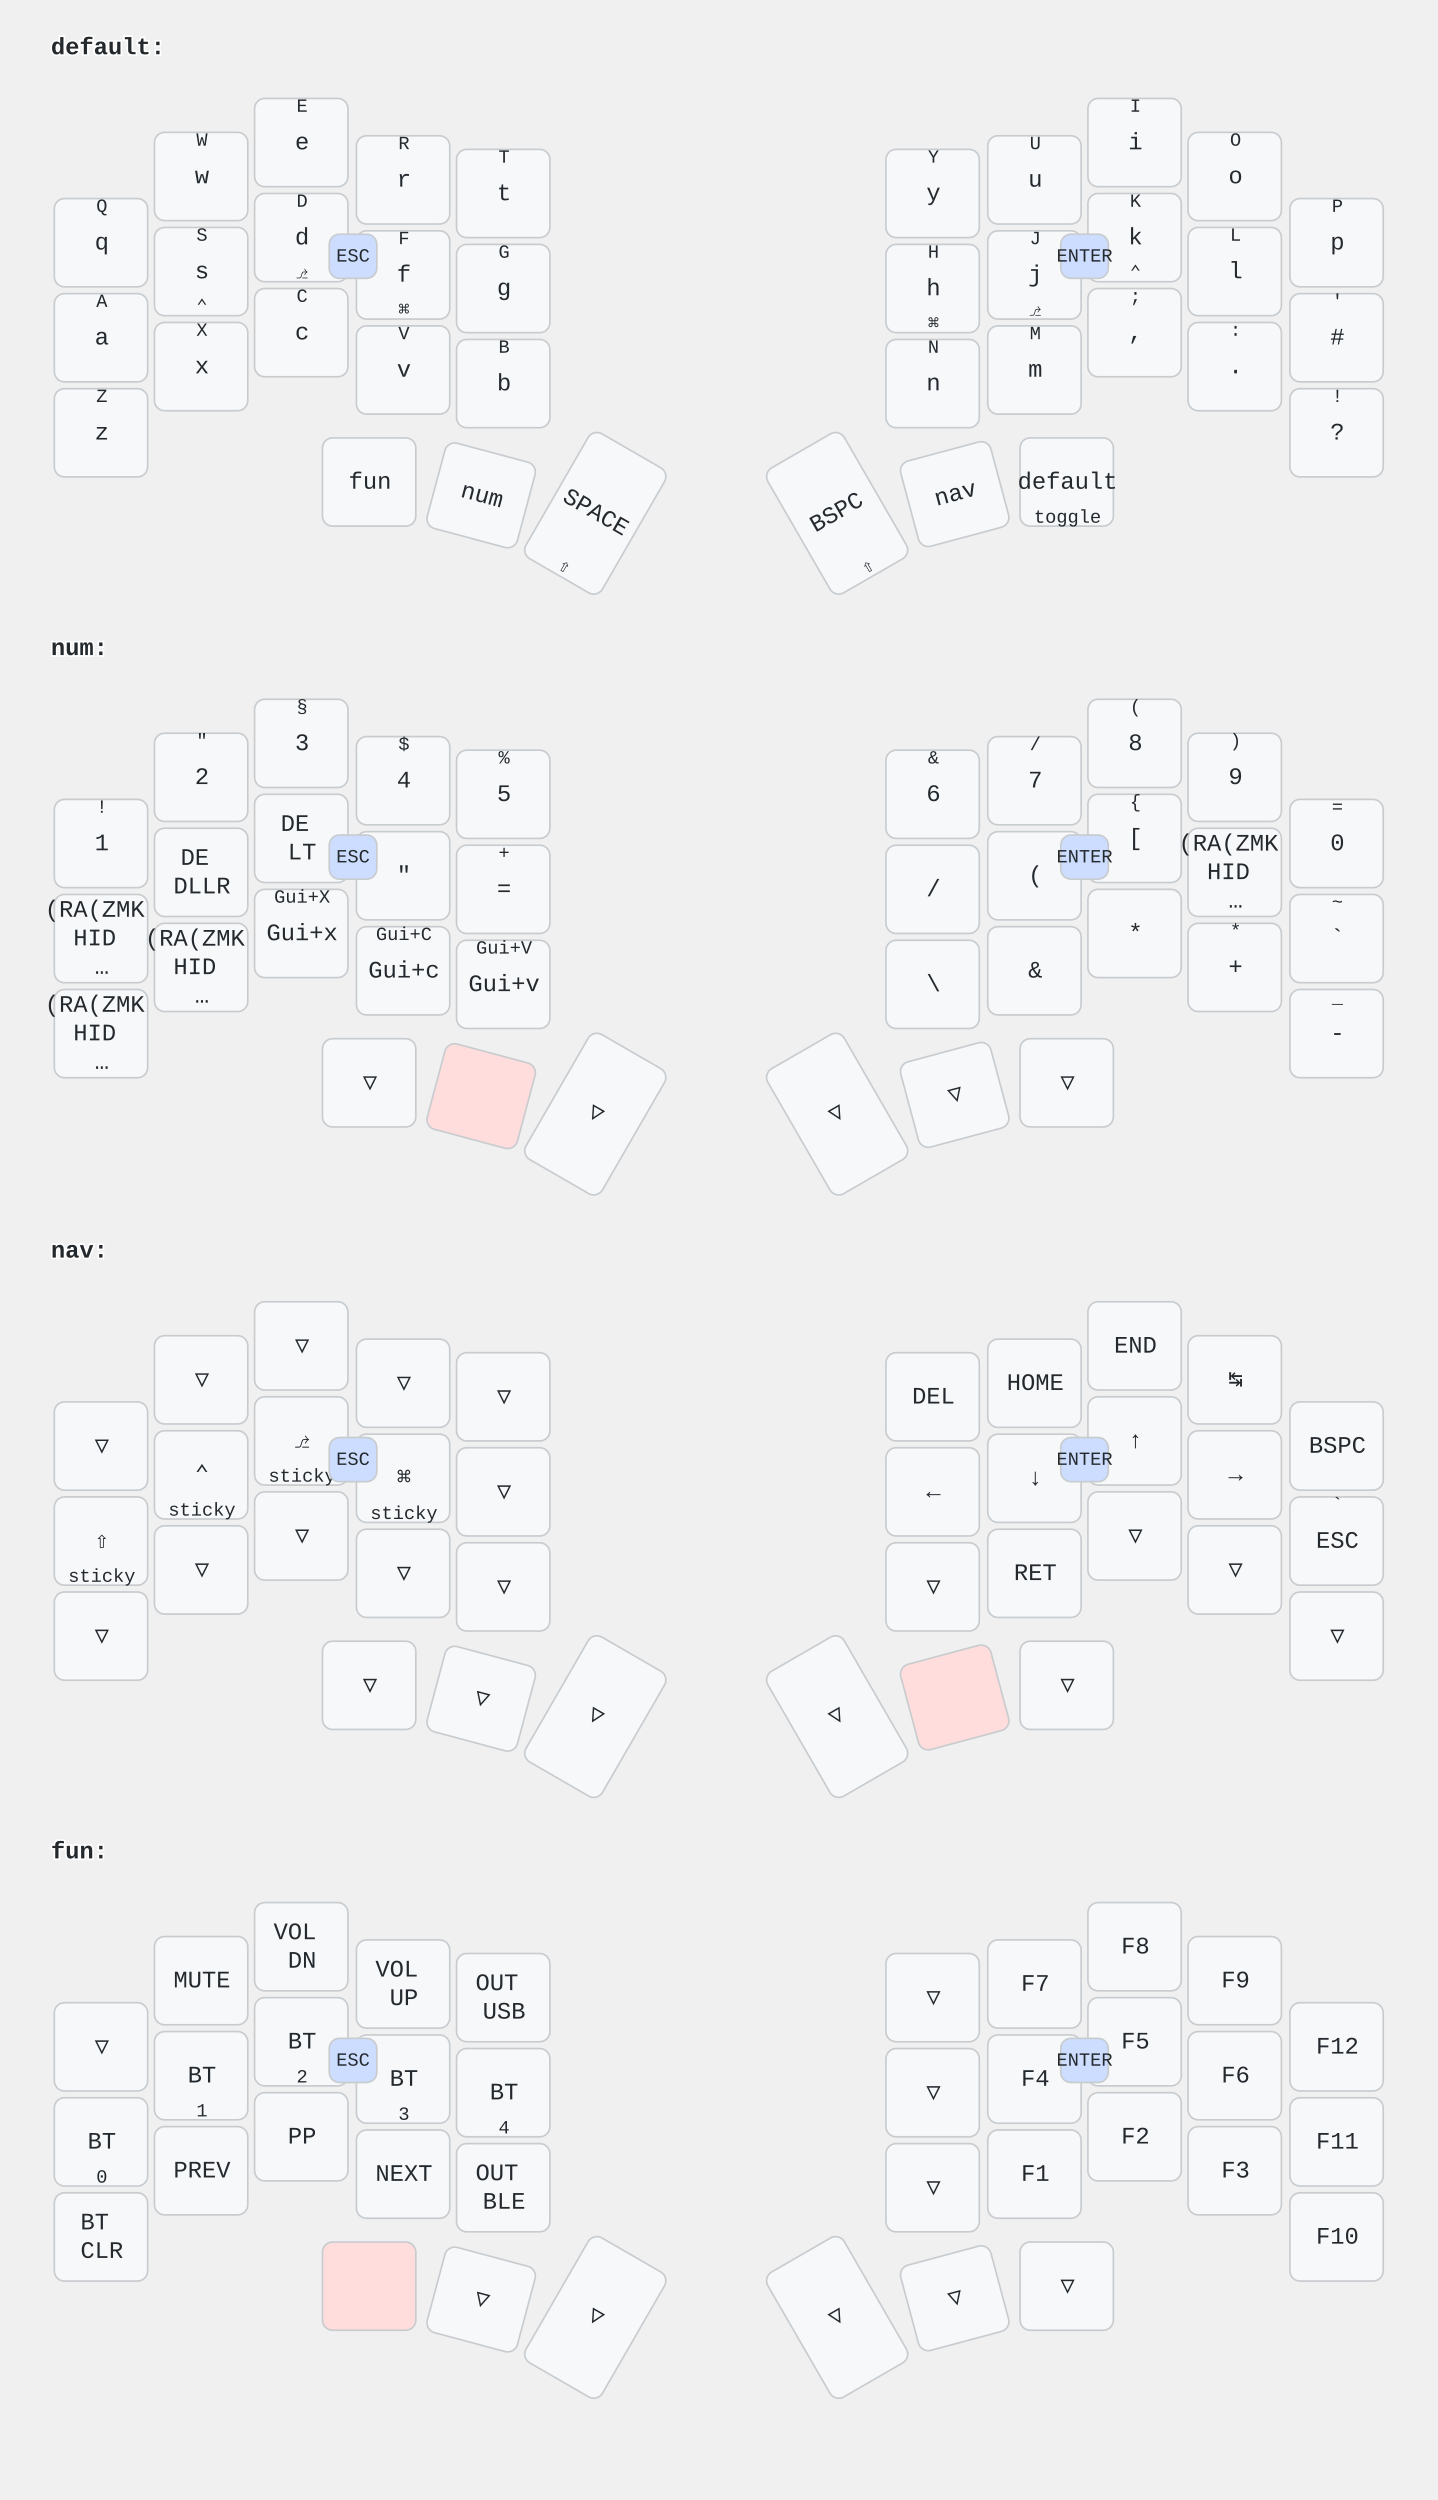
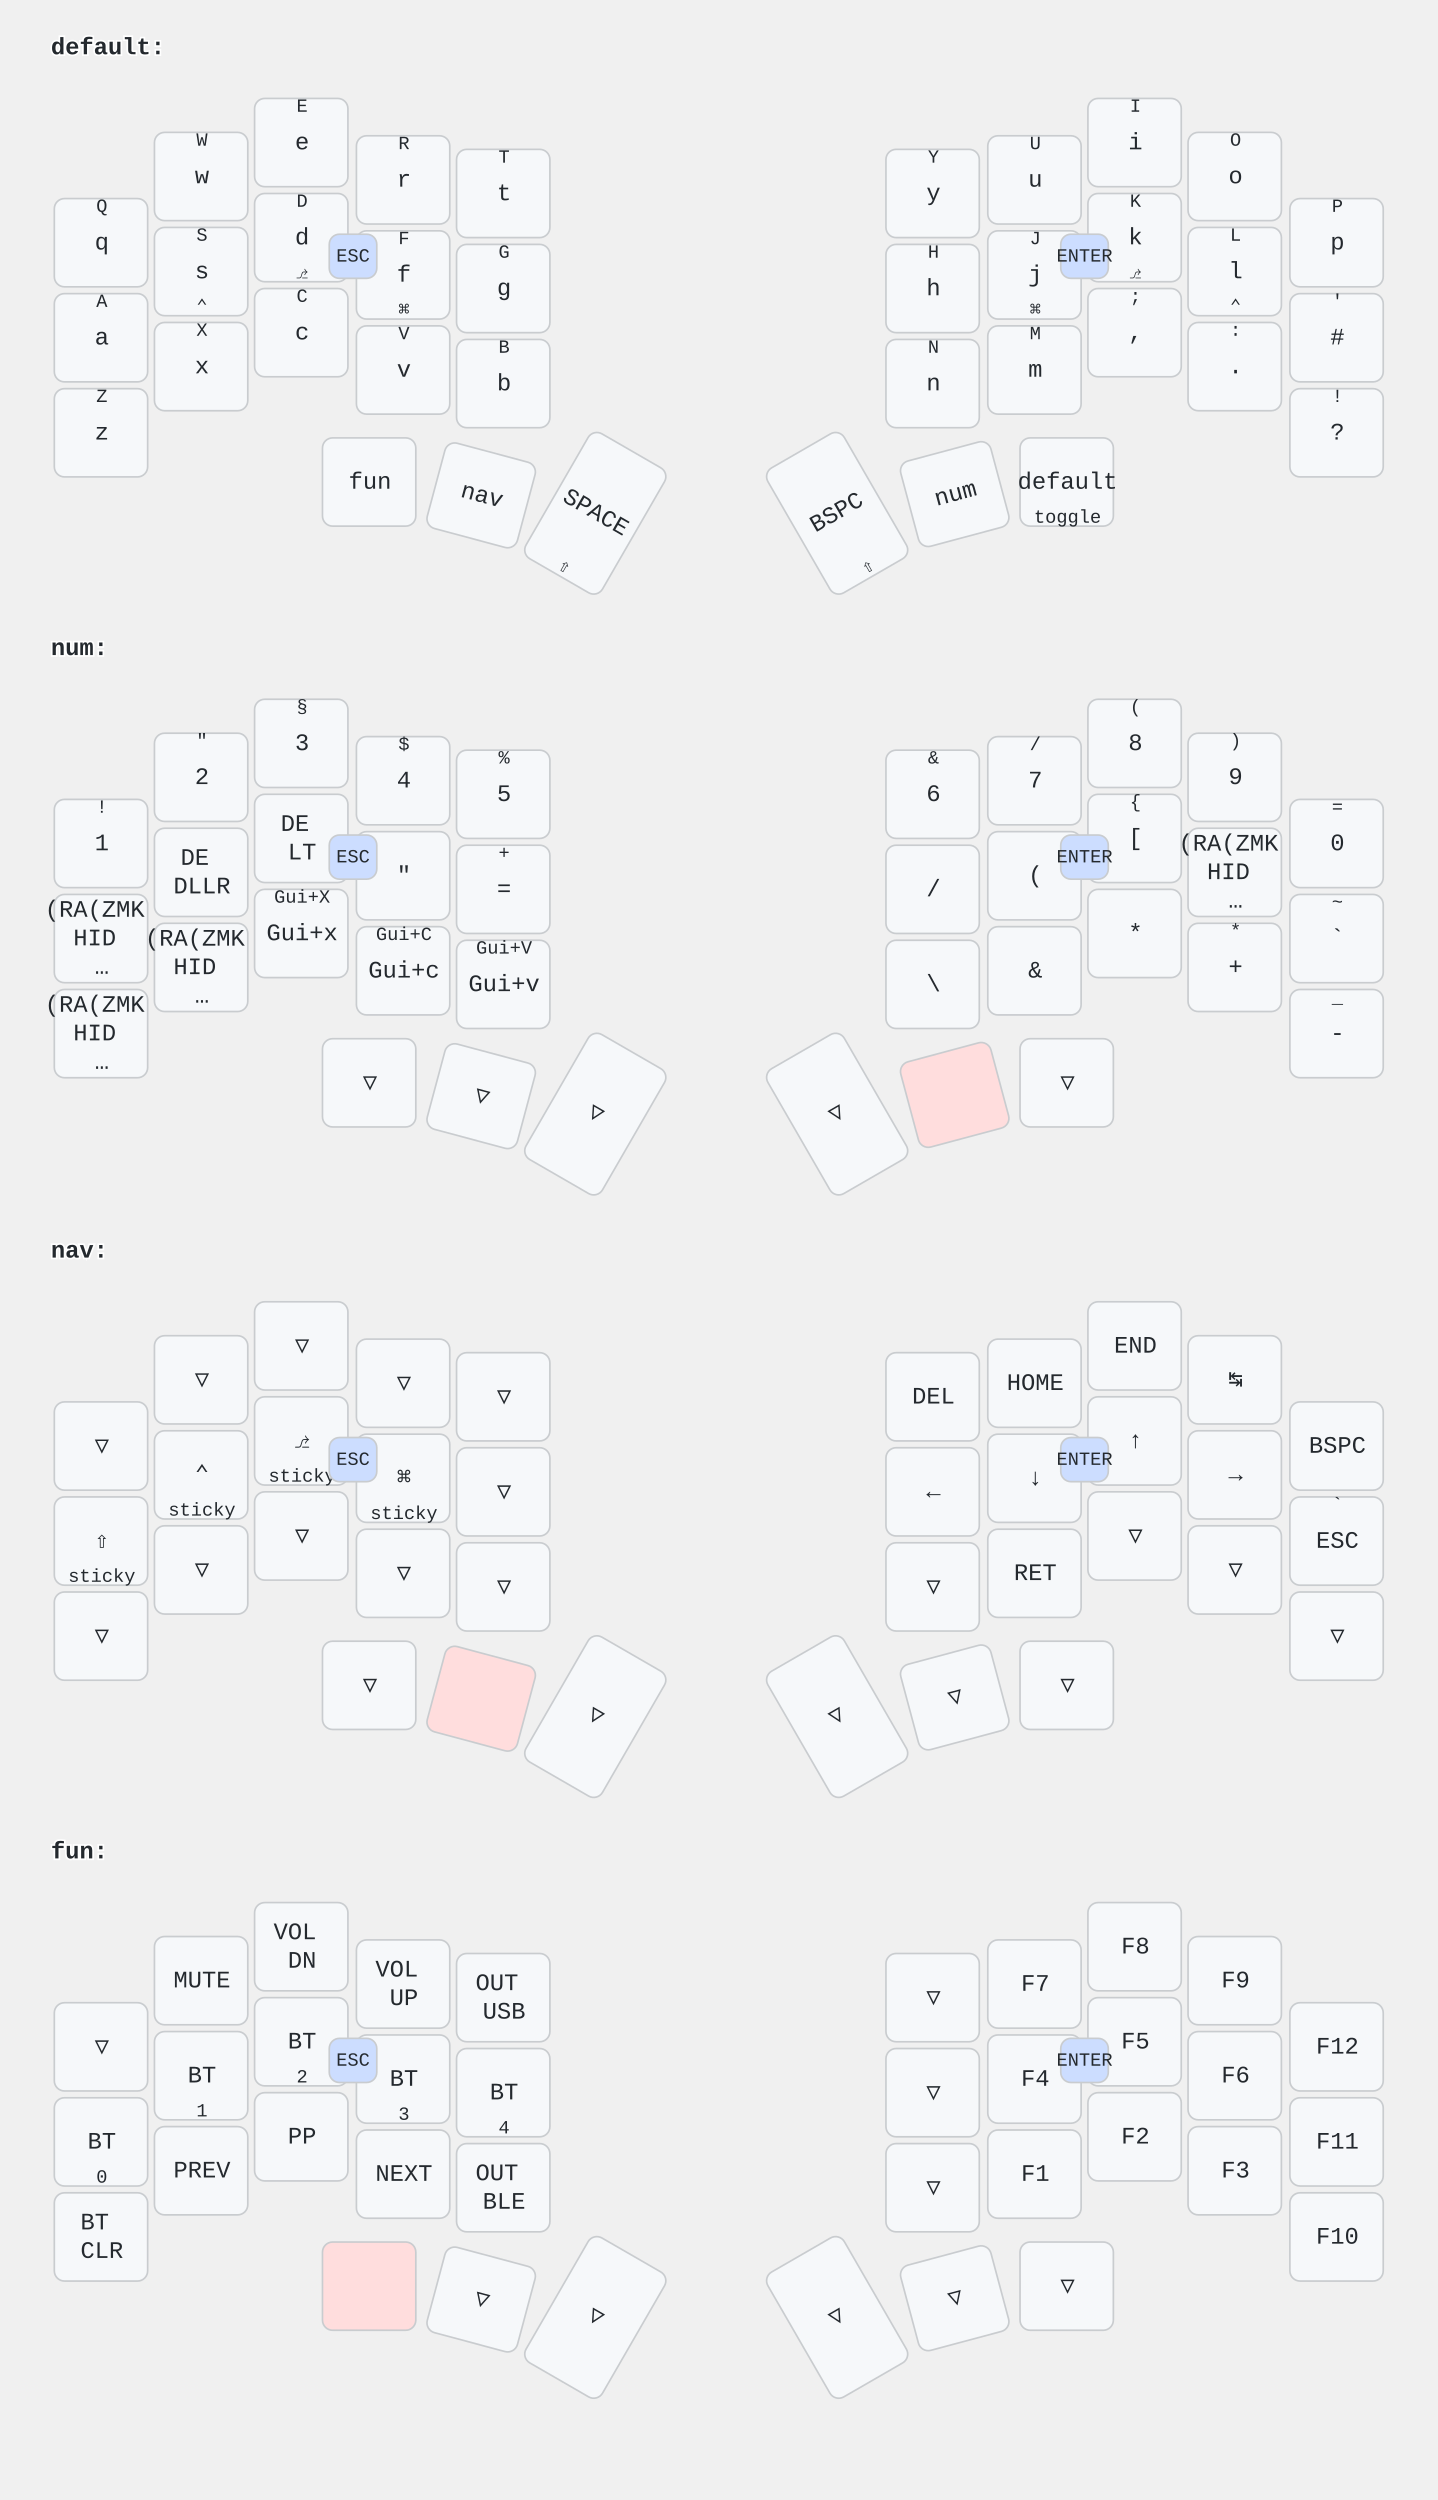
<svg xmlns="http://www.w3.org/2000/svg" width="847" height="1473" viewBox="0 0 847 1473" class="keymap">
  <style>/* font and background color specifications */
svg {
    font-family: SFMono-Regular,Consolas,Liberation Mono,Menlo,monospace;
    font-size: 14px;
    font-kerning: normal;
    text-rendering: optimizeLegibility;
    fill: #24292e;
}

/* default key styling */
rect {
    fill: #f6f8fa;
    stroke: #c9cccf;
    stroke-width: 1;
}

/* color accent for combo boxes */
rect.combo {
    fill: #cdf;
}

/* color accent for held keys */
rect.held, rect.combo.held {
    fill: #fdd;
}

/* color accent for ghost (optional) keys */
rect.ghost, rect.combo.ghost {
    fill: #ddd;
}

text {
    text-anchor: middle;
    dominant-baseline: middle;
}

/* styling for layer labels */
text.label {
    font-weight: bold;
    text-anchor: start;
    stroke: white;
    stroke-width: 2;
    paint-order: stroke;
}

/* styling for combo tap, and key hold/shifted label text */
text.combo, text.hold, text.shifted {
    font-size: 11px;
}

text.hold {
    text-anchor: middle;
    dominant-baseline: auto;
}

text.shifted {
    text-anchor: middle;
    dominant-baseline: hanging;
}

/* styling for hold/shifted label text in combo box */
text.combo.hold, text.combo.shifted {
    font-size: 8px;
}

/* styling for combo dendrons */
path {
    stroke-width: 1;
    stroke: gray;
    fill: none;
}
</style>
  <g transform="translate(30, 0)" class="layer-default">
    <text x="0" y="28" class="label" id="default">default:</text>
    <g transform="translate(0, 56)">
      <g transform="translate(30, 87)" class="key keypos-0">
        <rect rx="6" ry="6" x="-28" y="-26" width="55" height="52" class="key" />
        <text x="0" y="0" class="key tap">q</text>
        <text x="0" y="-24" class="key shifted">Q</text>
      </g>
      <g transform="translate(89, 48)" class="key keypos-1">
        <rect rx="6" ry="6" x="-28" y="-26" width="55" height="52" class="key" />
        <text x="0" y="0" class="key tap">w</text>
        <text x="0" y="-24" class="key shifted">W</text>
      </g>
      <g transform="translate(148, 28)" class="key keypos-2">
        <rect rx="6" ry="6" x="-28" y="-26" width="55" height="52" class="key" />
        <text x="0" y="0" class="key tap">e</text>
        <text x="0" y="-24" class="key shifted">E</text>
      </g>
      <g transform="translate(208, 50)" class="key keypos-3">
        <rect rx="6" ry="6" x="-28" y="-26" width="55" height="52" class="key" />
        <text x="0" y="0" class="key tap">r</text>
        <text x="0" y="-24" class="key shifted">R</text>
      </g>
      <g transform="translate(267, 58)" class="key keypos-4">
        <rect rx="6" ry="6" x="-28" y="-26" width="55" height="52" class="key" />
        <text x="0" y="0" class="key tap">t</text>
        <text x="0" y="-24" class="key shifted">T</text>
      </g>
      <g transform="translate(520, 58)" class="key keypos-5">
        <rect rx="6" ry="6" x="-28" y="-26" width="55" height="52" class="key" />
        <text x="0" y="0" class="key tap">y</text>
        <text x="0" y="-24" class="key shifted">Y</text>
      </g>
      <g transform="translate(580, 50)" class="key keypos-6">
        <rect rx="6" ry="6" x="-28" y="-26" width="55" height="52" class="key" />
        <text x="0" y="0" class="key tap">u</text>
        <text x="0" y="-24" class="key shifted">U</text>
      </g>
      <g transform="translate(639, 28)" class="key keypos-7">
        <rect rx="6" ry="6" x="-28" y="-26" width="55" height="52" class="key" />
        <text x="0" y="0" class="key tap">i</text>
        <text x="0" y="-24" class="key shifted">I</text>
      </g>
      <g transform="translate(698, 48)" class="key keypos-8">
        <rect rx="6" ry="6" x="-28" y="-26" width="55" height="52" class="key" />
        <text x="0" y="0" class="key tap">o</text>
        <text x="0" y="-24" class="key shifted">O</text>
      </g>
      <g transform="translate(758, 87)" class="key keypos-9">
        <rect rx="6" ry="6" x="-28" y="-26" width="55" height="52" class="key" />
        <text x="0" y="0" class="key tap">p</text>
        <text x="0" y="-24" class="key shifted">P</text>
      </g>
      <g transform="translate(30, 143)" class="key keypos-10">
        <rect rx="6" ry="6" x="-28" y="-26" width="55" height="52" class="key" />
        <text x="0" y="0" class="key tap">a</text>
        <text x="0" y="-24" class="key shifted">A</text>
      </g>
      <g transform="translate(89, 104)" class="key keypos-11">
        <rect rx="6" ry="6" x="-28" y="-26" width="55" height="52" class="key" />
        <text x="0" y="0" class="key tap">s</text>
        <text x="0" y="24" class="key hold">⌃</text>
        <text x="0" y="-24" class="key shifted">S</text>
      </g>
      <g transform="translate(148, 84)" class="key keypos-12">
        <rect rx="6" ry="6" x="-28" y="-26" width="55" height="52" class="key" />
        <text x="0" y="0" class="key tap">d</text>
        <text x="0" y="24" class="key hold">⎇</text>
        <text x="0" y="-24" class="key shifted">D</text>
      </g>
      <g transform="translate(208, 106)" class="key keypos-13">
        <rect rx="6" ry="6" x="-28" y="-26" width="55" height="52" class="key" />
        <text x="0" y="0" class="key tap">f</text>
        <text x="0" y="24" class="key hold">⌘</text>
        <text x="0" y="-24" class="key shifted">F</text>
      </g>
      <g transform="translate(267, 114)" class="key keypos-14">
        <rect rx="6" ry="6" x="-28" y="-26" width="55" height="52" class="key" />
        <text x="0" y="0" class="key tap">g</text>
        <text x="0" y="-24" class="key shifted">G</text>
      </g>
      <g transform="translate(520, 114)" class="key keypos-15">
        <rect rx="6" ry="6" x="-28" y="-26" width="55" height="52" class="key" />
        <text x="0" y="0" class="key tap">h</text>
+         <text x="0" y="-24" class="key shifted">H</text>
+       </g>
+       <g transform="translate(580, 106)" class="key keypos-16">
+         <rect rx="6" ry="6" x="-28" y="-26" width="55" height="52" class="key" />
+         <text x="0" y="0" class="key tap">j</text>
        <text x="0" y="24" class="key hold">⌘</text>
-         <text x="0" y="-24" class="key shifted">H</text>
-       </g>
-       <g transform="translate(580, 106)" class="key keypos-16">
-         <rect rx="6" ry="6" x="-28" y="-26" width="55" height="52" class="key" />
-         <text x="0" y="0" class="key tap">j</text>
+         <text x="0" y="-24" class="key shifted">J</text>
+       </g>
+       <g transform="translate(639, 84)" class="key keypos-17">
+         <rect rx="6" ry="6" x="-28" y="-26" width="55" height="52" class="key" />
+         <text x="0" y="0" class="key tap">k</text>
        <text x="0" y="24" class="key hold">⎇</text>
-         <text x="0" y="-24" class="key shifted">J</text>
-       </g>
-       <g transform="translate(639, 84)" class="key keypos-17">
-         <rect rx="6" ry="6" x="-28" y="-26" width="55" height="52" class="key" />
-         <text x="0" y="0" class="key tap">k</text>
+         <text x="0" y="-24" class="key shifted">K</text>
+       </g>
+       <g transform="translate(698, 104)" class="key keypos-18">
+         <rect rx="6" ry="6" x="-28" y="-26" width="55" height="52" class="key" />
+         <text x="0" y="0" class="key tap">l</text>
        <text x="0" y="24" class="key hold">⌃</text>
-         <text x="0" y="-24" class="key shifted">K</text>
-       </g>
-       <g transform="translate(698, 104)" class="key keypos-18">
-         <rect rx="6" ry="6" x="-28" y="-26" width="55" height="52" class="key" />
-         <text x="0" y="0" class="key tap">l</text>
        <text x="0" y="-24" class="key shifted">L</text>
      </g>
      <g transform="translate(758, 143)" class="key keypos-19">
        <rect rx="6" ry="6" x="-28" y="-26" width="55" height="52" class="key" />
        <text x="0" y="0" class="key tap">#</text>
        <text x="0" y="-24" class="key shifted">'</text>
      </g>
      <g transform="translate(30, 199)" class="key keypos-20">
        <rect rx="6" ry="6" x="-28" y="-26" width="55" height="52" class="key" />
        <text x="0" y="0" class="key tap">z</text>
        <text x="0" y="-24" class="key shifted">Z</text>
      </g>
      <g transform="translate(89, 160)" class="key keypos-21">
        <rect rx="6" ry="6" x="-28" y="-26" width="55" height="52" class="key" />
        <text x="0" y="0" class="key tap">x</text>
        <text x="0" y="-24" class="key shifted">X</text>
      </g>
      <g transform="translate(148, 140)" class="key keypos-22">
        <rect rx="6" ry="6" x="-28" y="-26" width="55" height="52" class="key" />
        <text x="0" y="0" class="key tap">c</text>
        <text x="0" y="-24" class="key shifted">C</text>
      </g>
      <g transform="translate(208, 162)" class="key keypos-23">
        <rect rx="6" ry="6" x="-28" y="-26" width="55" height="52" class="key" />
        <text x="0" y="0" class="key tap">v</text>
        <text x="0" y="-24" class="key shifted">V</text>
      </g>
      <g transform="translate(267, 170)" class="key keypos-24">
        <rect rx="6" ry="6" x="-28" y="-26" width="55" height="52" class="key" />
        <text x="0" y="0" class="key tap">b</text>
        <text x="0" y="-24" class="key shifted">B</text>
      </g>
      <g transform="translate(520, 170)" class="key keypos-25">
        <rect rx="6" ry="6" x="-28" y="-26" width="55" height="52" class="key" />
        <text x="0" y="0" class="key tap">n</text>
        <text x="0" y="-24" class="key shifted">N</text>
      </g>
      <g transform="translate(580, 162)" class="key keypos-26">
        <rect rx="6" ry="6" x="-28" y="-26" width="55" height="52" class="key" />
        <text x="0" y="0" class="key tap">m</text>
        <text x="0" y="-24" class="key shifted">M</text>
      </g>
      <g transform="translate(639, 140)" class="key keypos-27">
        <rect rx="6" ry="6" x="-28" y="-26" width="55" height="52" class="key" />
        <text x="0" y="0" class="key tap">,</text>
        <text x="0" y="-24" class="key shifted">;</text>
      </g>
      <g transform="translate(698, 160)" class="key keypos-28">
        <rect rx="6" ry="6" x="-28" y="-26" width="55" height="52" class="key" />
        <text x="0" y="0" class="key tap">.</text>
        <text x="0" y="-24" class="key shifted">:</text>
      </g>
      <g transform="translate(758, 199)" class="key keypos-29">
        <rect rx="6" ry="6" x="-28" y="-26" width="55" height="52" class="key" />
        <text x="0" y="0" class="key tap">?</text>
        <text x="0" y="-24" class="key shifted">!</text>
      </g>
      <g transform="translate(188, 228)" class="key keypos-30">
        <rect rx="6" ry="6" x="-28" y="-26" width="55" height="52" class="key" />
        <a href="#fun">
          <text x="0" y="0" class="key tap layer-activator">fun</text>
        </a>
      </g>
      <g transform="translate(254, 236) rotate(15.0)" class="key keypos-31">
        <rect rx="6" ry="6" x="-28" y="-26" width="55" height="52" class="key" />
-         <a href="#num">
-           <text x="0" y="0" class="key tap layer-activator">num</text>
+         <a href="#nav">
+           <text x="0" y="0" class="key tap layer-activator">nav</text>
        </a>
      </g>
      <g transform="translate(321, 246) rotate(30.0)" class="key keypos-32">
        <rect rx="6" ry="6" x="-26" y="-42" width="52" height="85" class="key" />
        <text x="0" y="0" class="key tap">SPACE</text>
        <text x="0" y="40" class="key hold">⇧</text>
      </g>
      <g transform="translate(463, 246) rotate(-30.0)" class="key keypos-33">
        <rect rx="6" ry="6" x="-26" y="-42" width="52" height="85" class="key" />
        <text x="0" y="0" class="key tap">BSPC</text>
        <text x="0" y="40" class="key hold">⇧</text>
      </g>
      <g transform="translate(533, 235) rotate(-15.0)" class="key keypos-34">
        <rect rx="6" ry="6" x="-28" y="-26" width="55" height="52" class="key" />
-         <a href="#nav">
-           <text x="0" y="0" class="key tap layer-activator">nav</text>
+         <a href="#num">
+           <text x="0" y="0" class="key tap layer-activator">num</text>
        </a>
      </g>
      <g transform="translate(599, 228)" class="key keypos-35">
        <rect rx="6" ry="6" x="-28" y="-26" width="55" height="52" class="key" />
        <a href="#default">
          <text x="0" y="0" class="key tap layer-activator">default</text>
        </a>
        <text x="0" y="24" class="key hold">toggle</text>
      </g>
      <g class="combo combopos-0">
        <rect rx="6" ry="6" x="164" y="82" width="28" height="26" class="combo" />
        <text x="178" y="95" class="combo tap">ESC</text>
      </g>
      <g class="combo combopos-1">
        <rect rx="6" ry="6" x="595" y="82" width="28" height="26" class="combo" />
        <text x="609" y="95" class="combo tap">ENTER</text>
      </g>
    </g>
  </g>
  <g transform="translate(30, 354)" class="layer-num">
    <text x="0" y="28" class="label" id="num">num:</text>
    <g transform="translate(0, 56)">
      <g transform="translate(30, 87)" class="key keypos-0">
        <rect rx="6" ry="6" x="-28" y="-26" width="55" height="52" class="key" />
        <text x="0" y="0" class="key tap">1</text>
        <text x="0" y="-24" class="key shifted">!</text>
      </g>
      <g transform="translate(89, 48)" class="key keypos-1">
        <rect rx="6" ry="6" x="-28" y="-26" width="55" height="52" class="key" />
        <text x="0" y="0" class="key tap">2</text>
        <text x="0" y="-24" class="key shifted">"</text>
      </g>
      <g transform="translate(148, 28)" class="key keypos-2">
        <rect rx="6" ry="6" x="-28" y="-26" width="55" height="52" class="key" />
        <text x="0" y="0" class="key tap">3</text>
        <text x="0" y="-24" class="key shifted">§</text>
      </g>
      <g transform="translate(208, 50)" class="key keypos-3">
        <rect rx="6" ry="6" x="-28" y="-26" width="55" height="52" class="key" />
        <text x="0" y="0" class="key tap">4</text>
        <text x="0" y="-24" class="key shifted">$</text>
      </g>
      <g transform="translate(267, 58)" class="key keypos-4">
        <rect rx="6" ry="6" x="-28" y="-26" width="55" height="52" class="key" />
        <text x="0" y="0" class="key tap">5</text>
        <text x="0" y="-24" class="key shifted">%</text>
      </g>
      <g transform="translate(520, 58)" class="key keypos-5">
        <rect rx="6" ry="6" x="-28" y="-26" width="55" height="52" class="key" />
        <text x="0" y="0" class="key tap">6</text>
        <text x="0" y="-24" class="key shifted">&amp;</text>
      </g>
      <g transform="translate(580, 50)" class="key keypos-6">
        <rect rx="6" ry="6" x="-28" y="-26" width="55" height="52" class="key" />
        <text x="0" y="0" class="key tap">7</text>
        <text x="0" y="-24" class="key shifted">/</text>
      </g>
      <g transform="translate(639, 28)" class="key keypos-7">
        <rect rx="6" ry="6" x="-28" y="-26" width="55" height="52" class="key" />
        <text x="0" y="0" class="key tap">8</text>
        <text x="0" y="-24" class="key shifted">(</text>
      </g>
      <g transform="translate(698, 48)" class="key keypos-8">
        <rect rx="6" ry="6" x="-28" y="-26" width="55" height="52" class="key" />
        <text x="0" y="0" class="key tap">9</text>
        <text x="0" y="-24" class="key shifted">)</text>
      </g>
      <g transform="translate(758, 87)" class="key keypos-9">
        <rect rx="6" ry="6" x="-28" y="-26" width="55" height="52" class="key" />
        <text x="0" y="0" class="key tap">0</text>
        <text x="0" y="-24" class="key shifted">=</text>
      </g>
      <g transform="translate(30, 143)" class="key keypos-10">
        <rect rx="6" ry="6" x="-28" y="-26" width="55" height="52" class="key" />
        <text x="0" y="0" class="key tap">
          <tspan x="0" dy="-1.2em">(RA(ZMK</tspan>
          <tspan x="0" dy="1.2em">HID</tspan>
          <tspan x="0" dy="1.2em">…</tspan>
        </text>
      </g>
      <g transform="translate(89, 104)" class="key keypos-11">
        <rect rx="6" ry="6" x="-28" y="-26" width="55" height="52" class="key" />
        <text x="0" y="0" class="key tap">
          <tspan x="0" dy="-0.6em">DE</tspan>
          <tspan x="0" dy="1.2em">DLLR</tspan>
        </text>
      </g>
      <g transform="translate(148, 84)" class="key keypos-12">
        <rect rx="6" ry="6" x="-28" y="-26" width="55" height="52" class="key" />
        <text x="0" y="0" class="key tap">
          <tspan x="0" dy="-0.6em">DE</tspan>
          <tspan x="0" dy="1.2em">LT</tspan>
        </text>
      </g>
      <g transform="translate(208, 106)" class="key keypos-13">
        <rect rx="6" ry="6" x="-28" y="-26" width="55" height="52" class="key" />
        <text x="0" y="0" class="key tap">"</text>
      </g>
      <g transform="translate(267, 114)" class="key keypos-14">
        <rect rx="6" ry="6" x="-28" y="-26" width="55" height="52" class="key" />
        <text x="0" y="0" class="key tap">=</text>
        <text x="0" y="-24" class="key shifted">+</text>
      </g>
      <g transform="translate(520, 114)" class="key keypos-15">
        <rect rx="6" ry="6" x="-28" y="-26" width="55" height="52" class="key" />
        <text x="0" y="0" class="key tap">/</text>
      </g>
      <g transform="translate(580, 106)" class="key keypos-16">
        <rect rx="6" ry="6" x="-28" y="-26" width="55" height="52" class="key" />
        <text x="0" y="0" class="key tap">(</text>
      </g>
      <g transform="translate(639, 84)" class="key keypos-17">
        <rect rx="6" ry="6" x="-28" y="-26" width="55" height="52" class="key" />
        <text x="0" y="0" class="key tap">[</text>
        <text x="0" y="-24" class="key shifted">{</text>
      </g>
      <g transform="translate(698, 104)" class="key keypos-18">
        <rect rx="6" ry="6" x="-28" y="-26" width="55" height="52" class="key" />
        <text x="0" y="0" class="key tap">
          <tspan x="0" dy="-1.2em">(RA(ZMK</tspan>
          <tspan x="0" dy="1.2em">HID</tspan>
          <tspan x="0" dy="1.2em">…</tspan>
        </text>
      </g>
      <g transform="translate(758, 143)" class="key keypos-19">
        <rect rx="6" ry="6" x="-28" y="-26" width="55" height="52" class="key" />
        <text x="0" y="0" class="key tap">`</text>
        <text x="0" y="-24" class="key shifted">~</text>
      </g>
      <g transform="translate(30, 199)" class="key keypos-20">
        <rect rx="6" ry="6" x="-28" y="-26" width="55" height="52" class="key" />
        <text x="0" y="0" class="key tap">
          <tspan x="0" dy="-1.2em">(RA(ZMK</tspan>
          <tspan x="0" dy="1.2em">HID</tspan>
          <tspan x="0" dy="1.2em">…</tspan>
        </text>
      </g>
      <g transform="translate(89, 160)" class="key keypos-21">
        <rect rx="6" ry="6" x="-28" y="-26" width="55" height="52" class="key" />
        <text x="0" y="0" class="key tap">
          <tspan x="0" dy="-1.2em">(RA(ZMK</tspan>
          <tspan x="0" dy="1.2em">HID</tspan>
          <tspan x="0" dy="1.2em">…</tspan>
        </text>
      </g>
      <g transform="translate(148, 140)" class="key keypos-22">
        <rect rx="6" ry="6" x="-28" y="-26" width="55" height="52" class="key" />
        <text x="0" y="0" class="key tap">Gui+x</text>
        <text x="0" y="-24" class="key shifted">Gui+X</text>
      </g>
      <g transform="translate(208, 162)" class="key keypos-23">
        <rect rx="6" ry="6" x="-28" y="-26" width="55" height="52" class="key" />
        <text x="0" y="0" class="key tap">Gui+c</text>
        <text x="0" y="-24" class="key shifted">Gui+C</text>
      </g>
      <g transform="translate(267, 170)" class="key keypos-24">
        <rect rx="6" ry="6" x="-28" y="-26" width="55" height="52" class="key" />
        <text x="0" y="0" class="key tap">Gui+v</text>
        <text x="0" y="-24" class="key shifted">Gui+V</text>
      </g>
      <g transform="translate(520, 170)" class="key keypos-25">
        <rect rx="6" ry="6" x="-28" y="-26" width="55" height="52" class="key" />
        <text x="0" y="0" class="key tap">\</text>
      </g>
      <g transform="translate(580, 162)" class="key keypos-26">
        <rect rx="6" ry="6" x="-28" y="-26" width="55" height="52" class="key" />
        <text x="0" y="0" class="key tap">&amp;</text>
      </g>
      <g transform="translate(639, 140)" class="key keypos-27">
        <rect rx="6" ry="6" x="-28" y="-26" width="55" height="52" class="key" />
        <text x="0" y="0" class="key tap">*</text>
      </g>
      <g transform="translate(698, 160)" class="key keypos-28">
        <rect rx="6" ry="6" x="-28" y="-26" width="55" height="52" class="key" />
        <text x="0" y="0" class="key tap">+</text>
        <text x="0" y="-24" class="key shifted">*</text>
      </g>
      <g transform="translate(758, 199)" class="key keypos-29">
        <rect rx="6" ry="6" x="-28" y="-26" width="55" height="52" class="key" />
        <text x="0" y="0" class="key tap">-</text>
        <text x="0" y="-24" class="key shifted">_</text>
      </g>
      <g transform="translate(188, 228)" class="key trans keypos-30">
        <rect rx="6" ry="6" x="-28" y="-26" width="55" height="52" class="key trans" />
        <text x="0" y="0" class="key trans tap">▽</text>
      </g>
-       <g transform="translate(254, 236) rotate(15.0)" class="key held keypos-31">
-         <rect rx="6" ry="6" x="-28" y="-26" width="55" height="52" class="key held" />
+       <g transform="translate(254, 236) rotate(15.0)" class="key trans keypos-31">
+         <rect rx="6" ry="6" x="-28" y="-26" width="55" height="52" class="key trans" />
+         <text x="0" y="0" class="key trans tap">▽</text>
      </g>
      <g transform="translate(321, 246) rotate(30.0)" class="key trans keypos-32">
        <rect rx="6" ry="6" x="-26" y="-42" width="52" height="85" class="key trans" />
        <text x="0" y="0" class="key trans tap">▽</text>
      </g>
      <g transform="translate(463, 246) rotate(-30.0)" class="key trans keypos-33">
        <rect rx="6" ry="6" x="-26" y="-42" width="52" height="85" class="key trans" />
        <text x="0" y="0" class="key trans tap">▽</text>
      </g>
-       <g transform="translate(533, 235) rotate(-15.0)" class="key trans keypos-34">
-         <rect rx="6" ry="6" x="-28" y="-26" width="55" height="52" class="key trans" />
-         <text x="0" y="0" class="key trans tap">▽</text>
+       <g transform="translate(533, 235) rotate(-15.0)" class="key held keypos-34">
+         <rect rx="6" ry="6" x="-28" y="-26" width="55" height="52" class="key held" />
      </g>
      <g transform="translate(599, 228)" class="key trans keypos-35">
        <rect rx="6" ry="6" x="-28" y="-26" width="55" height="52" class="key trans" />
        <text x="0" y="0" class="key trans tap">▽</text>
      </g>
      <g class="combo combopos-0">
        <rect rx="6" ry="6" x="164" y="82" width="28" height="26" class="combo" />
        <text x="178" y="95" class="combo tap">ESC</text>
      </g>
      <g class="combo combopos-1">
        <rect rx="6" ry="6" x="595" y="82" width="28" height="26" class="combo" />
        <text x="609" y="95" class="combo tap">ENTER</text>
      </g>
    </g>
  </g>
  <g transform="translate(30, 709)" class="layer-nav">
    <text x="0" y="28" class="label" id="nav">nav:</text>
    <g transform="translate(0, 56)">
      <g transform="translate(30, 87)" class="key trans keypos-0">
        <rect rx="6" ry="6" x="-28" y="-26" width="55" height="52" class="key trans" />
        <text x="0" y="0" class="key trans tap">▽</text>
      </g>
      <g transform="translate(89, 48)" class="key trans keypos-1">
        <rect rx="6" ry="6" x="-28" y="-26" width="55" height="52" class="key trans" />
        <text x="0" y="0" class="key trans tap">▽</text>
      </g>
      <g transform="translate(148, 28)" class="key trans keypos-2">
        <rect rx="6" ry="6" x="-28" y="-26" width="55" height="52" class="key trans" />
        <text x="0" y="0" class="key trans tap">▽</text>
      </g>
      <g transform="translate(208, 50)" class="key trans keypos-3">
        <rect rx="6" ry="6" x="-28" y="-26" width="55" height="52" class="key trans" />
        <text x="0" y="0" class="key trans tap">▽</text>
      </g>
      <g transform="translate(267, 58)" class="key trans keypos-4">
        <rect rx="6" ry="6" x="-28" y="-26" width="55" height="52" class="key trans" />
        <text x="0" y="0" class="key trans tap">▽</text>
      </g>
      <g transform="translate(520, 58)" class="key keypos-5">
        <rect rx="6" ry="6" x="-28" y="-26" width="55" height="52" class="key" />
        <text x="0" y="0" class="key tap">DEL</text>
      </g>
      <g transform="translate(580, 50)" class="key keypos-6">
        <rect rx="6" ry="6" x="-28" y="-26" width="55" height="52" class="key" />
        <text x="0" y="0" class="key tap">HOME</text>
      </g>
      <g transform="translate(639, 28)" class="key keypos-7">
        <rect rx="6" ry="6" x="-28" y="-26" width="55" height="52" class="key" />
        <text x="0" y="0" class="key tap">END</text>
      </g>
      <g transform="translate(698, 48)" class="key keypos-8">
        <rect rx="6" ry="6" x="-28" y="-26" width="55" height="52" class="key" />
        <text x="0" y="0" class="key tap">↹</text>
      </g>
      <g transform="translate(758, 87)" class="key keypos-9">
        <rect rx="6" ry="6" x="-28" y="-26" width="55" height="52" class="key" />
        <text x="0" y="0" class="key tap">BSPC</text>
      </g>
      <g transform="translate(30, 143)" class="key keypos-10">
        <rect rx="6" ry="6" x="-28" y="-26" width="55" height="52" class="key" />
        <text x="0" y="0" class="key tap">⇧</text>
        <text x="0" y="24" class="key hold">sticky</text>
      </g>
      <g transform="translate(89, 104)" class="key keypos-11">
        <rect rx="6" ry="6" x="-28" y="-26" width="55" height="52" class="key" />
        <text x="0" y="0" class="key tap">⌃</text>
        <text x="0" y="24" class="key hold">sticky</text>
      </g>
      <g transform="translate(148, 84)" class="key keypos-12">
        <rect rx="6" ry="6" x="-28" y="-26" width="55" height="52" class="key" />
        <text x="0" y="0" class="key tap">⎇</text>
        <text x="0" y="24" class="key hold">sticky</text>
      </g>
      <g transform="translate(208, 106)" class="key keypos-13">
        <rect rx="6" ry="6" x="-28" y="-26" width="55" height="52" class="key" />
        <text x="0" y="0" class="key tap">⌘</text>
        <text x="0" y="24" class="key hold">sticky</text>
      </g>
      <g transform="translate(267, 114)" class="key trans keypos-14">
        <rect rx="6" ry="6" x="-28" y="-26" width="55" height="52" class="key trans" />
        <text x="0" y="0" class="key trans tap">▽</text>
      </g>
      <g transform="translate(520, 114)" class="key keypos-15">
        <rect rx="6" ry="6" x="-28" y="-26" width="55" height="52" class="key" />
        <text x="0" y="0" class="key tap">←</text>
      </g>
      <g transform="translate(580, 106)" class="key keypos-16">
        <rect rx="6" ry="6" x="-28" y="-26" width="55" height="52" class="key" />
        <text x="0" y="0" class="key tap">↓</text>
      </g>
      <g transform="translate(639, 84)" class="key keypos-17">
        <rect rx="6" ry="6" x="-28" y="-26" width="55" height="52" class="key" />
        <text x="0" y="0" class="key tap">↑</text>
      </g>
      <g transform="translate(698, 104)" class="key keypos-18">
        <rect rx="6" ry="6" x="-28" y="-26" width="55" height="52" class="key" />
        <text x="0" y="0" class="key tap">→</text>
      </g>
      <g transform="translate(758, 143)" class="key keypos-19">
        <rect rx="6" ry="6" x="-28" y="-26" width="55" height="52" class="key" />
        <text x="0" y="0" class="key tap">ESC</text>
        <text x="0" y="-24" class="key shifted">`</text>
      </g>
      <g transform="translate(30, 199)" class="key trans keypos-20">
        <rect rx="6" ry="6" x="-28" y="-26" width="55" height="52" class="key trans" />
        <text x="0" y="0" class="key trans tap">▽</text>
      </g>
      <g transform="translate(89, 160)" class="key trans keypos-21">
        <rect rx="6" ry="6" x="-28" y="-26" width="55" height="52" class="key trans" />
        <text x="0" y="0" class="key trans tap">▽</text>
      </g>
      <g transform="translate(148, 140)" class="key trans keypos-22">
        <rect rx="6" ry="6" x="-28" y="-26" width="55" height="52" class="key trans" />
        <text x="0" y="0" class="key trans tap">▽</text>
      </g>
      <g transform="translate(208, 162)" class="key trans keypos-23">
        <rect rx="6" ry="6" x="-28" y="-26" width="55" height="52" class="key trans" />
        <text x="0" y="0" class="key trans tap">▽</text>
      </g>
      <g transform="translate(267, 170)" class="key trans keypos-24">
        <rect rx="6" ry="6" x="-28" y="-26" width="55" height="52" class="key trans" />
        <text x="0" y="0" class="key trans tap">▽</text>
      </g>
      <g transform="translate(520, 170)" class="key trans keypos-25">
        <rect rx="6" ry="6" x="-28" y="-26" width="55" height="52" class="key trans" />
        <text x="0" y="0" class="key trans tap">▽</text>
      </g>
      <g transform="translate(580, 162)" class="key keypos-26">
        <rect rx="6" ry="6" x="-28" y="-26" width="55" height="52" class="key" />
        <text x="0" y="0" class="key tap">RET</text>
      </g>
      <g transform="translate(639, 140)" class="key trans keypos-27">
        <rect rx="6" ry="6" x="-28" y="-26" width="55" height="52" class="key trans" />
        <text x="0" y="0" class="key trans tap">▽</text>
      </g>
      <g transform="translate(698, 160)" class="key trans keypos-28">
        <rect rx="6" ry="6" x="-28" y="-26" width="55" height="52" class="key trans" />
        <text x="0" y="0" class="key trans tap">▽</text>
      </g>
      <g transform="translate(758, 199)" class="key trans keypos-29">
        <rect rx="6" ry="6" x="-28" y="-26" width="55" height="52" class="key trans" />
        <text x="0" y="0" class="key trans tap">▽</text>
      </g>
      <g transform="translate(188, 228)" class="key trans keypos-30">
        <rect rx="6" ry="6" x="-28" y="-26" width="55" height="52" class="key trans" />
        <text x="0" y="0" class="key trans tap">▽</text>
      </g>
-       <g transform="translate(254, 236) rotate(15.0)" class="key trans keypos-31">
-         <rect rx="6" ry="6" x="-28" y="-26" width="55" height="52" class="key trans" />
-         <text x="0" y="0" class="key trans tap">▽</text>
+       <g transform="translate(254, 236) rotate(15.0)" class="key held keypos-31">
+         <rect rx="6" ry="6" x="-28" y="-26" width="55" height="52" class="key held" />
      </g>
      <g transform="translate(321, 246) rotate(30.0)" class="key trans keypos-32">
        <rect rx="6" ry="6" x="-26" y="-42" width="52" height="85" class="key trans" />
        <text x="0" y="0" class="key trans tap">▽</text>
      </g>
      <g transform="translate(463, 246) rotate(-30.0)" class="key trans keypos-33">
        <rect rx="6" ry="6" x="-26" y="-42" width="52" height="85" class="key trans" />
        <text x="0" y="0" class="key trans tap">▽</text>
      </g>
-       <g transform="translate(533, 235) rotate(-15.0)" class="key held keypos-34">
-         <rect rx="6" ry="6" x="-28" y="-26" width="55" height="52" class="key held" />
+       <g transform="translate(533, 235) rotate(-15.0)" class="key trans keypos-34">
+         <rect rx="6" ry="6" x="-28" y="-26" width="55" height="52" class="key trans" />
+         <text x="0" y="0" class="key trans tap">▽</text>
      </g>
      <g transform="translate(599, 228)" class="key trans keypos-35">
        <rect rx="6" ry="6" x="-28" y="-26" width="55" height="52" class="key trans" />
        <text x="0" y="0" class="key trans tap">▽</text>
      </g>
      <g class="combo combopos-0">
        <rect rx="6" ry="6" x="164" y="82" width="28" height="26" class="combo" />
        <text x="178" y="95" class="combo tap">ESC</text>
      </g>
      <g class="combo combopos-1">
        <rect rx="6" ry="6" x="595" y="82" width="28" height="26" class="combo" />
        <text x="609" y="95" class="combo tap">ENTER</text>
      </g>
    </g>
  </g>
  <g transform="translate(30, 1063)" class="layer-fun">
    <text x="0" y="28" class="label" id="fun">fun:</text>
    <g transform="translate(0, 56)">
      <g transform="translate(30, 87)" class="key trans keypos-0">
        <rect rx="6" ry="6" x="-28" y="-26" width="55" height="52" class="key trans" />
        <text x="0" y="0" class="key trans tap">▽</text>
      </g>
      <g transform="translate(89, 48)" class="key keypos-1">
        <rect rx="6" ry="6" x="-28" y="-26" width="55" height="52" class="key" />
        <text x="0" y="0" class="key tap">MUTE</text>
      </g>
      <g transform="translate(148, 28)" class="key keypos-2">
        <rect rx="6" ry="6" x="-28" y="-26" width="55" height="52" class="key" />
        <text x="0" y="0" class="key tap">
          <tspan x="0" dy="-0.6em">VOL</tspan>
          <tspan x="0" dy="1.2em">DN</tspan>
        </text>
      </g>
      <g transform="translate(208, 50)" class="key keypos-3">
        <rect rx="6" ry="6" x="-28" y="-26" width="55" height="52" class="key" />
        <text x="0" y="0" class="key tap">
          <tspan x="0" dy="-0.6em">VOL</tspan>
          <tspan x="0" dy="1.2em">UP</tspan>
        </text>
      </g>
      <g transform="translate(267, 58)" class="key keypos-4">
        <rect rx="6" ry="6" x="-28" y="-26" width="55" height="52" class="key" />
        <text x="0" y="0" class="key tap">
          <tspan x="0" dy="-0.6em">OUT</tspan>
          <tspan x="0" dy="1.2em">USB</tspan>
        </text>
      </g>
      <g transform="translate(520, 58)" class="key trans keypos-5">
        <rect rx="6" ry="6" x="-28" y="-26" width="55" height="52" class="key trans" />
        <text x="0" y="0" class="key trans tap">▽</text>
      </g>
      <g transform="translate(580, 50)" class="key keypos-6">
        <rect rx="6" ry="6" x="-28" y="-26" width="55" height="52" class="key" />
        <text x="0" y="0" class="key tap">F7</text>
      </g>
      <g transform="translate(639, 28)" class="key keypos-7">
        <rect rx="6" ry="6" x="-28" y="-26" width="55" height="52" class="key" />
        <text x="0" y="0" class="key tap">F8</text>
      </g>
      <g transform="translate(698, 48)" class="key keypos-8">
        <rect rx="6" ry="6" x="-28" y="-26" width="55" height="52" class="key" />
        <text x="0" y="0" class="key tap">F9</text>
      </g>
      <g transform="translate(758, 87)" class="key keypos-9">
        <rect rx="6" ry="6" x="-28" y="-26" width="55" height="52" class="key" />
        <text x="0" y="0" class="key tap">F12</text>
      </g>
      <g transform="translate(30, 143)" class="key keypos-10">
        <rect rx="6" ry="6" x="-28" y="-26" width="55" height="52" class="key" />
        <text x="0" y="0" class="key tap">BT</text>
        <text x="0" y="24" class="key hold">0</text>
      </g>
      <g transform="translate(89, 104)" class="key keypos-11">
        <rect rx="6" ry="6" x="-28" y="-26" width="55" height="52" class="key" />
        <text x="0" y="0" class="key tap">BT</text>
        <text x="0" y="24" class="key hold">1</text>
      </g>
      <g transform="translate(148, 84)" class="key keypos-12">
        <rect rx="6" ry="6" x="-28" y="-26" width="55" height="52" class="key" />
        <text x="0" y="0" class="key tap">BT</text>
        <text x="0" y="24" class="key hold">2</text>
      </g>
      <g transform="translate(208, 106)" class="key keypos-13">
        <rect rx="6" ry="6" x="-28" y="-26" width="55" height="52" class="key" />
        <text x="0" y="0" class="key tap">BT</text>
        <text x="0" y="24" class="key hold">3</text>
      </g>
      <g transform="translate(267, 114)" class="key keypos-14">
        <rect rx="6" ry="6" x="-28" y="-26" width="55" height="52" class="key" />
        <text x="0" y="0" class="key tap">BT</text>
        <text x="0" y="24" class="key hold">4</text>
      </g>
      <g transform="translate(520, 114)" class="key trans keypos-15">
        <rect rx="6" ry="6" x="-28" y="-26" width="55" height="52" class="key trans" />
        <text x="0" y="0" class="key trans tap">▽</text>
      </g>
      <g transform="translate(580, 106)" class="key keypos-16">
        <rect rx="6" ry="6" x="-28" y="-26" width="55" height="52" class="key" />
        <text x="0" y="0" class="key tap">F4</text>
      </g>
      <g transform="translate(639, 84)" class="key keypos-17">
        <rect rx="6" ry="6" x="-28" y="-26" width="55" height="52" class="key" />
        <text x="0" y="0" class="key tap">F5</text>
      </g>
      <g transform="translate(698, 104)" class="key keypos-18">
        <rect rx="6" ry="6" x="-28" y="-26" width="55" height="52" class="key" />
        <text x="0" y="0" class="key tap">F6</text>
      </g>
      <g transform="translate(758, 143)" class="key keypos-19">
        <rect rx="6" ry="6" x="-28" y="-26" width="55" height="52" class="key" />
        <text x="0" y="0" class="key tap">F11</text>
      </g>
      <g transform="translate(30, 199)" class="key keypos-20">
        <rect rx="6" ry="6" x="-28" y="-26" width="55" height="52" class="key" />
        <text x="0" y="0" class="key tap">
          <tspan x="0" dy="-0.6em">BT</tspan>
          <tspan x="0" dy="1.2em">CLR</tspan>
        </text>
      </g>
      <g transform="translate(89, 160)" class="key keypos-21">
        <rect rx="6" ry="6" x="-28" y="-26" width="55" height="52" class="key" />
        <text x="0" y="0" class="key tap">PREV</text>
      </g>
      <g transform="translate(148, 140)" class="key keypos-22">
        <rect rx="6" ry="6" x="-28" y="-26" width="55" height="52" class="key" />
        <text x="0" y="0" class="key tap">PP</text>
      </g>
      <g transform="translate(208, 162)" class="key keypos-23">
        <rect rx="6" ry="6" x="-28" y="-26" width="55" height="52" class="key" />
        <text x="0" y="0" class="key tap">NEXT</text>
      </g>
      <g transform="translate(267, 170)" class="key keypos-24">
        <rect rx="6" ry="6" x="-28" y="-26" width="55" height="52" class="key" />
        <text x="0" y="0" class="key tap">
          <tspan x="0" dy="-0.6em">OUT</tspan>
          <tspan x="0" dy="1.2em">BLE</tspan>
        </text>
      </g>
      <g transform="translate(520, 170)" class="key trans keypos-25">
        <rect rx="6" ry="6" x="-28" y="-26" width="55" height="52" class="key trans" />
        <text x="0" y="0" class="key trans tap">▽</text>
      </g>
      <g transform="translate(580, 162)" class="key keypos-26">
        <rect rx="6" ry="6" x="-28" y="-26" width="55" height="52" class="key" />
        <text x="0" y="0" class="key tap">F1</text>
      </g>
      <g transform="translate(639, 140)" class="key keypos-27">
        <rect rx="6" ry="6" x="-28" y="-26" width="55" height="52" class="key" />
        <text x="0" y="0" class="key tap">F2</text>
      </g>
      <g transform="translate(698, 160)" class="key keypos-28">
        <rect rx="6" ry="6" x="-28" y="-26" width="55" height="52" class="key" />
        <text x="0" y="0" class="key tap">F3</text>
      </g>
      <g transform="translate(758, 199)" class="key keypos-29">
        <rect rx="6" ry="6" x="-28" y="-26" width="55" height="52" class="key" />
        <text x="0" y="0" class="key tap">F10</text>
      </g>
      <g transform="translate(188, 228)" class="key held keypos-30">
        <rect rx="6" ry="6" x="-28" y="-26" width="55" height="52" class="key held" />
      </g>
      <g transform="translate(254, 236) rotate(15.0)" class="key trans keypos-31">
        <rect rx="6" ry="6" x="-28" y="-26" width="55" height="52" class="key trans" />
        <text x="0" y="0" class="key trans tap">▽</text>
      </g>
      <g transform="translate(321, 246) rotate(30.0)" class="key trans keypos-32">
        <rect rx="6" ry="6" x="-26" y="-42" width="52" height="85" class="key trans" />
        <text x="0" y="0" class="key trans tap">▽</text>
      </g>
      <g transform="translate(463, 246) rotate(-30.0)" class="key trans keypos-33">
        <rect rx="6" ry="6" x="-26" y="-42" width="52" height="85" class="key trans" />
        <text x="0" y="0" class="key trans tap">▽</text>
      </g>
      <g transform="translate(533, 235) rotate(-15.0)" class="key trans keypos-34">
        <rect rx="6" ry="6" x="-28" y="-26" width="55" height="52" class="key trans" />
        <text x="0" y="0" class="key trans tap">▽</text>
      </g>
      <g transform="translate(599, 228)" class="key trans keypos-35">
        <rect rx="6" ry="6" x="-28" y="-26" width="55" height="52" class="key trans" />
        <text x="0" y="0" class="key trans tap">▽</text>
      </g>
      <g class="combo combopos-0">
        <rect rx="6" ry="6" x="164" y="82" width="28" height="26" class="combo" />
        <text x="178" y="95" class="combo tap">ESC</text>
      </g>
      <g class="combo combopos-1">
        <rect rx="6" ry="6" x="595" y="82" width="28" height="26" class="combo" />
        <text x="609" y="95" class="combo tap">ENTER</text>
      </g>
    </g>
  </g>
</svg>
